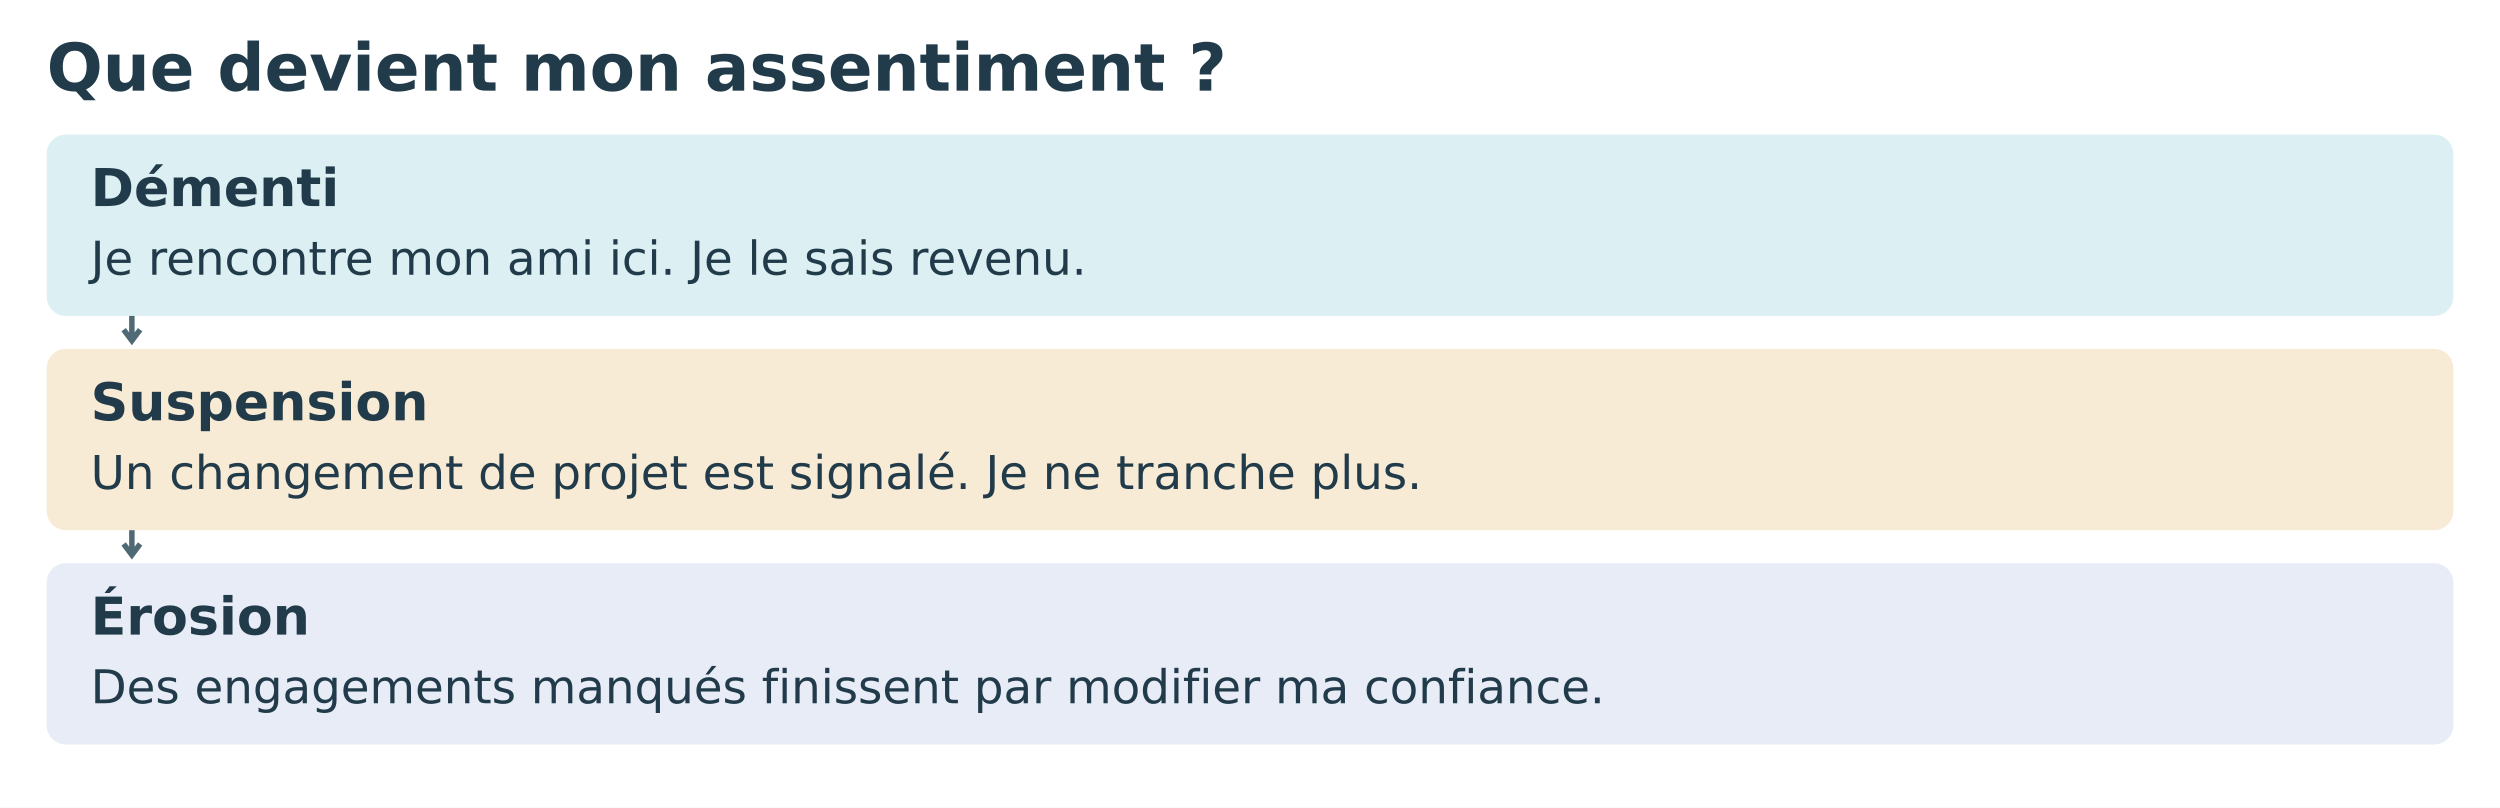
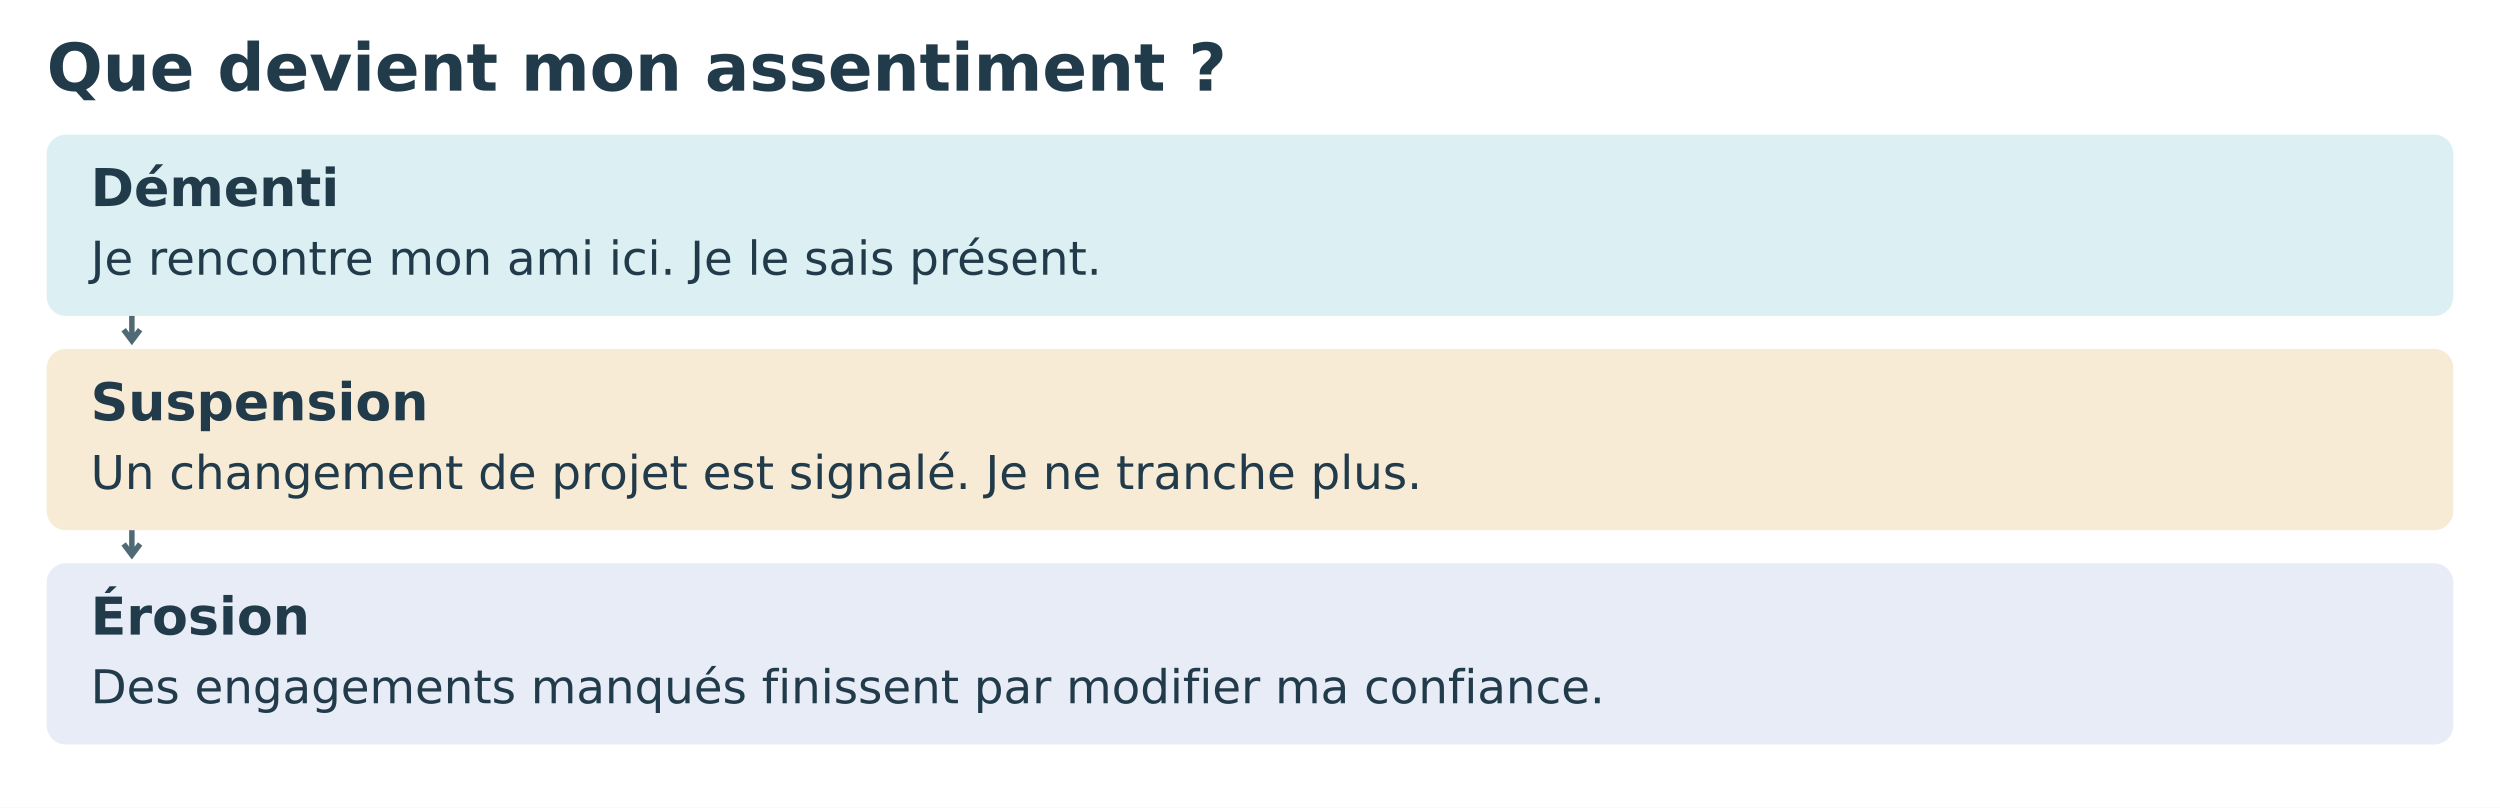
<svg xmlns="http://www.w3.org/2000/svg" viewBox="0 0 910 294" role="img" aria-labelledby="titre desc">
  <rect width="910" height="294" fill="white" />
  <g font-family="DejaVu Sans,sans-serif">
    <text x="17" y="33" font-size="24" font-weight="bold" fill="#213b4a">Que devient mon assentiment ?</text>
    <rect x="17" y="49" width="876" height="66" rx="7" fill="#dceff2" />
    <text x="33" y="75" font-size="19" font-weight="bold" fill="#213b4a">Démenti</text>
-     <text x="33" y="100" font-size="17" font-weight="normal" fill="#213b4a">Je rencontre mon ami ici. Je le sais revenu.</text>
+     <text x="33" y="100" font-size="17" font-weight="normal" fill="#213b4a">Je rencontre mon ami ici. Je le sais présent.</text>
    <path d="M48 115 v9 m-3 -4 3 4 3 -4" fill="none" stroke="#4f6a74" stroke-width="2" />
    <rect x="17" y="127" width="876" height="66" rx="7" fill="#f7ebd5" />
    <text x="33" y="153" font-size="19" font-weight="bold" fill="#213b4a">Suspension</text>
    <text x="33" y="178" font-size="17" font-weight="normal" fill="#213b4a">Un changement de projet est signalé. Je ne tranche plus.</text>
    <path d="M48 193 v9 m-3 -4 3 4 3 -4" fill="none" stroke="#4f6a74" stroke-width="2" />
    <rect x="17" y="205" width="876" height="66" rx="7" fill="#e7ecf6" />
    <text x="33" y="231" font-size="19" font-weight="bold" fill="#213b4a">Érosion</text>
    <text x="33" y="256" font-size="17" font-weight="normal" fill="#213b4a">Des engagements manqués finissent par modifier ma confiance.</text>
  </g>
</svg>
